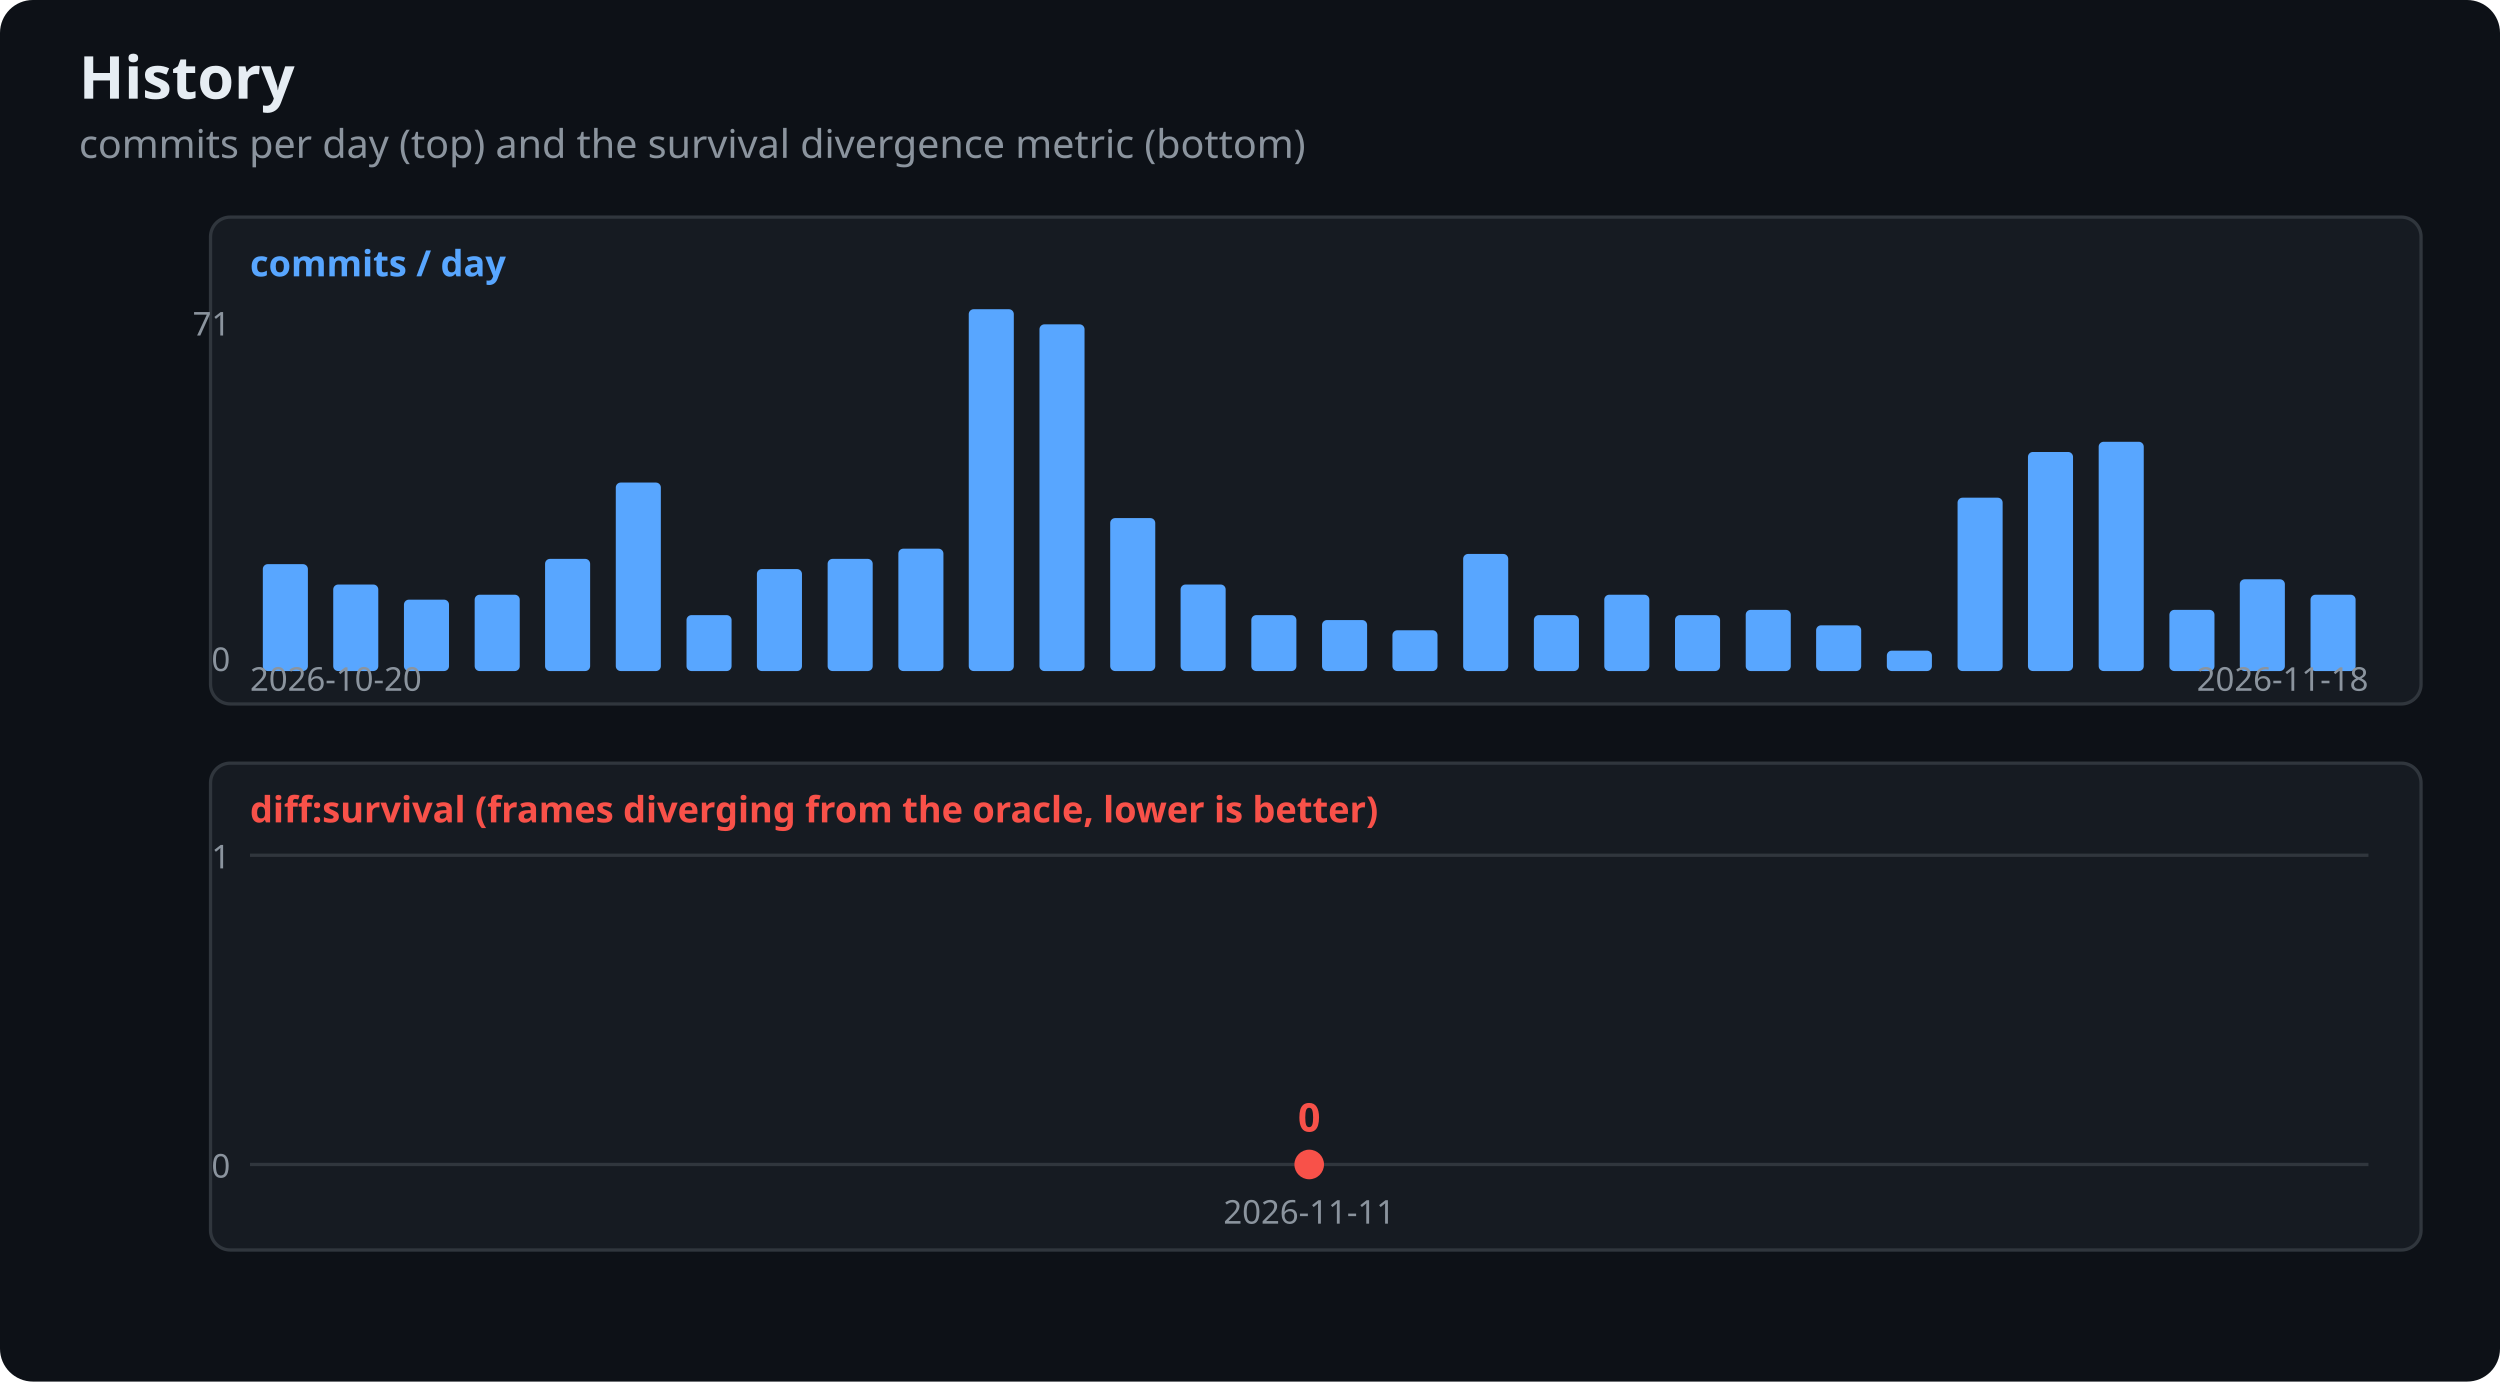
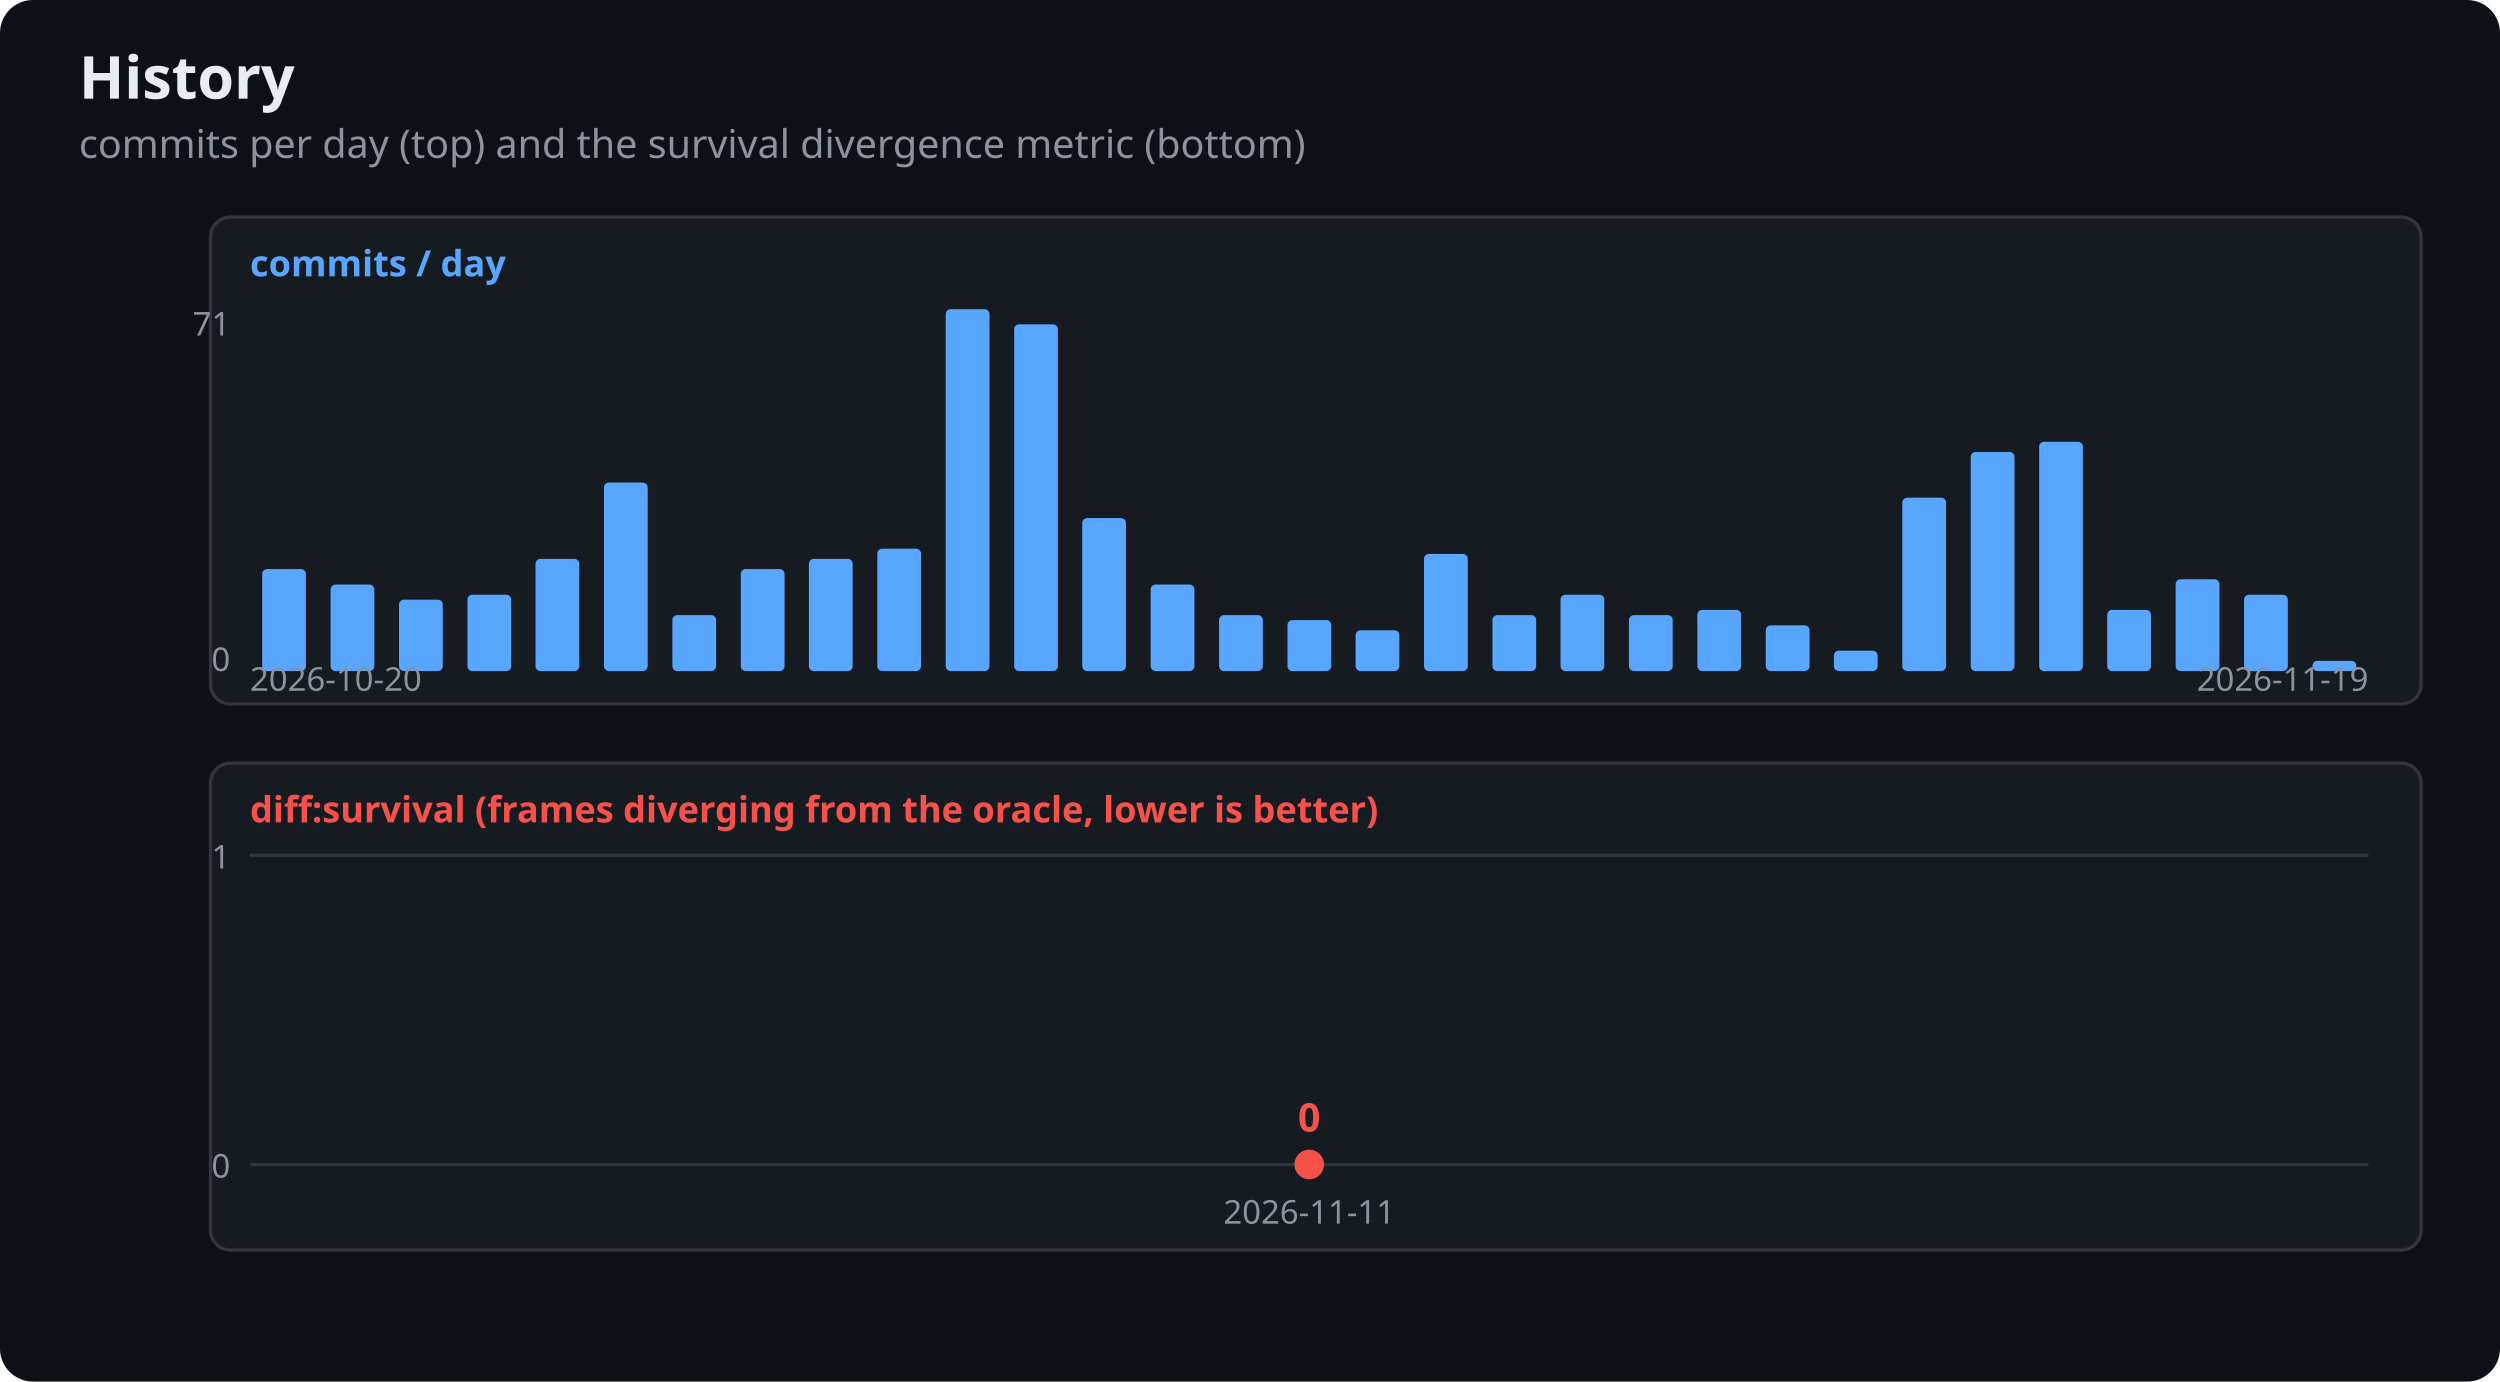
<svg xmlns="http://www.w3.org/2000/svg" width="760" height="420" viewBox="0 0 760 420" font-family="Segoe UI,Ubuntu,sans-serif">
  <rect width="760" height="420" rx="10" fill="#0d1117" />
  <text x="24" y="30" fill="#e6edf3" font-size="18" font-weight="600">History</text>
  <text x="24" y="48" fill="#8b949e" font-size="12">commits per day (top) and the survival divergence metric (bottom)</text>
  <rect x="64" y="66" width="672" height="148" fill="#161b22" stroke="#30363d" rx="6" />
  <text x="76" y="84" fill="#58a6ff" font-size="11" font-weight="600">commits / day</text>
-   <rect x="79.9" y="171.5" width="13.7" height="32.5" fill="#58a6ff" rx="1.5" />
-   <rect x="101.3" y="177.7" width="13.7" height="26.3" fill="#58a6ff" rx="1.5" />
-   <rect x="122.8" y="182.3" width="13.7" height="21.7" fill="#58a6ff" rx="1.5" />
-   <rect x="144.3" y="180.8" width="13.7" height="23.2" fill="#58a6ff" rx="1.5" />
-   <rect x="165.7" y="169.9" width="13.7" height="34.1" fill="#58a6ff" rx="1.5" />
-   <rect x="187.2" y="146.7" width="13.7" height="57.3" fill="#58a6ff" rx="1.5" />
-   <rect x="208.7" y="187.0" width="13.7" height="17.0" fill="#58a6ff" rx="1.5" />
-   <rect x="230.1" y="173.0" width="13.7" height="31.0" fill="#58a6ff" rx="1.5" />
-   <rect x="251.6" y="169.9" width="13.7" height="34.1" fill="#58a6ff" rx="1.5" />
-   <rect x="273.1" y="166.8" width="13.7" height="37.2" fill="#58a6ff" rx="1.5" />
-   <rect x="294.5" y="94.0" width="13.7" height="110.0" fill="#58a6ff" rx="1.5" />
-   <rect x="316.0" y="98.6" width="13.7" height="105.4" fill="#58a6ff" rx="1.5" />
-   <rect x="337.5" y="157.5" width="13.7" height="46.5" fill="#58a6ff" rx="1.5" />
-   <rect x="358.9" y="177.7" width="13.7" height="26.3" fill="#58a6ff" rx="1.5" />
-   <rect x="380.4" y="187.0" width="13.7" height="17.0" fill="#58a6ff" rx="1.5" />
-   <rect x="401.9" y="188.5" width="13.7" height="15.5" fill="#58a6ff" rx="1.5" />
-   <rect x="423.3" y="191.6" width="13.7" height="12.4" fill="#58a6ff" rx="1.5" />
-   <rect x="444.8" y="168.4" width="13.7" height="35.6" fill="#58a6ff" rx="1.5" />
-   <rect x="466.3" y="187.0" width="13.7" height="17.0" fill="#58a6ff" rx="1.5" />
-   <rect x="487.7" y="180.8" width="13.7" height="23.2" fill="#58a6ff" rx="1.5" />
-   <rect x="509.2" y="187.0" width="13.7" height="17.0" fill="#58a6ff" rx="1.5" />
-   <rect x="530.7" y="185.4" width="13.7" height="18.6" fill="#58a6ff" rx="1.5" />
-   <rect x="552.1" y="190.1" width="13.7" height="13.9" fill="#58a6ff" rx="1.5" />
-   <rect x="573.6" y="197.8" width="13.7" height="6.2" fill="#58a6ff" rx="1.5" />
-   <rect x="595.1" y="151.3" width="13.7" height="52.7" fill="#58a6ff" rx="1.5" />
-   <rect x="616.5" y="137.4" width="13.7" height="66.6" fill="#58a6ff" rx="1.5" />
-   <rect x="638.0" y="134.3" width="13.7" height="69.7" fill="#58a6ff" rx="1.5" />
-   <rect x="659.5" y="185.4" width="13.7" height="18.6" fill="#58a6ff" rx="1.5" />
-   <rect x="680.9" y="176.1" width="13.7" height="27.9" fill="#58a6ff" rx="1.5" />
-   <rect x="702.4" y="180.8" width="13.7" height="23.2" fill="#58a6ff" rx="1.5" />
+   <rect x="79.7" y="173.0" width="13.3" height="31.0" fill="#58a6ff" rx="1.5" />
+   <rect x="100.5" y="177.7" width="13.3" height="26.3" fill="#58a6ff" rx="1.5" />
+   <rect x="121.3" y="182.3" width="13.3" height="21.7" fill="#58a6ff" rx="1.5" />
+   <rect x="142.1" y="180.8" width="13.3" height="23.2" fill="#58a6ff" rx="1.5" />
+   <rect x="162.8" y="169.9" width="13.3" height="34.1" fill="#58a6ff" rx="1.5" />
+   <rect x="183.6" y="146.7" width="13.3" height="57.3" fill="#58a6ff" rx="1.5" />
+   <rect x="204.4" y="187.0" width="13.3" height="17.0" fill="#58a6ff" rx="1.5" />
+   <rect x="225.2" y="173.0" width="13.3" height="31.0" fill="#58a6ff" rx="1.5" />
+   <rect x="245.9" y="169.9" width="13.3" height="34.1" fill="#58a6ff" rx="1.5" />
+   <rect x="266.7" y="166.8" width="13.3" height="37.2" fill="#58a6ff" rx="1.5" />
+   <rect x="287.5" y="94.0" width="13.3" height="110.0" fill="#58a6ff" rx="1.5" />
+   <rect x="308.3" y="98.6" width="13.3" height="105.4" fill="#58a6ff" rx="1.5" />
+   <rect x="329.0" y="157.5" width="13.3" height="46.5" fill="#58a6ff" rx="1.5" />
+   <rect x="349.8" y="177.7" width="13.3" height="26.3" fill="#58a6ff" rx="1.5" />
+   <rect x="370.6" y="187.0" width="13.3" height="17.0" fill="#58a6ff" rx="1.5" />
+   <rect x="391.4" y="188.5" width="13.3" height="15.5" fill="#58a6ff" rx="1.5" />
+   <rect x="412.1" y="191.6" width="13.3" height="12.4" fill="#58a6ff" rx="1.5" />
+   <rect x="432.9" y="168.4" width="13.3" height="35.6" fill="#58a6ff" rx="1.5" />
+   <rect x="453.7" y="187.0" width="13.3" height="17.0" fill="#58a6ff" rx="1.5" />
+   <rect x="474.4" y="180.8" width="13.3" height="23.2" fill="#58a6ff" rx="1.5" />
+   <rect x="495.2" y="187.0" width="13.3" height="17.0" fill="#58a6ff" rx="1.5" />
+   <rect x="516.0" y="185.4" width="13.3" height="18.6" fill="#58a6ff" rx="1.5" />
+   <rect x="536.8" y="190.1" width="13.3" height="13.9" fill="#58a6ff" rx="1.5" />
+   <rect x="557.5" y="197.8" width="13.3" height="6.2" fill="#58a6ff" rx="1.5" />
+   <rect x="578.3" y="151.3" width="13.3" height="52.7" fill="#58a6ff" rx="1.5" />
+   <rect x="599.1" y="137.4" width="13.3" height="66.6" fill="#58a6ff" rx="1.5" />
+   <rect x="619.9" y="134.3" width="13.3" height="69.7" fill="#58a6ff" rx="1.5" />
+   <rect x="640.6" y="185.4" width="13.3" height="18.6" fill="#58a6ff" rx="1.5" />
+   <rect x="661.4" y="176.1" width="13.3" height="27.9" fill="#58a6ff" rx="1.5" />
+   <rect x="682.2" y="180.8" width="13.3" height="23.2" fill="#58a6ff" rx="1.5" />
+   <rect x="703.0" y="200.9" width="13.3" height="3.1" fill="#58a6ff" rx="1.5" />
  <text x="70" y="102" fill="#8b949e" font-size="10" text-anchor="end">71</text>
  <text x="70" y="204" fill="#8b949e" font-size="10" text-anchor="end">0</text>
  <text x="76" y="210" fill="#8b949e" font-size="10">2026-10-20</text>
-   <text x="720" y="210" fill="#8b949e" font-size="10" text-anchor="end">2026-11-18</text>
+   <text x="720" y="210" fill="#8b949e" font-size="10" text-anchor="end">2026-11-19</text>
  <rect x="64" y="232" width="672" height="148" fill="#161b22" stroke="#30363d" rx="6" />
  <text x="76" y="250" fill="#f85149" font-size="11" font-weight="600">diff:survival (frames diverging from the oracle, lower is better)</text>
  <line x1="76" y1="354.0" x2="720" y2="354.0" stroke="#30363d" stroke-width="1" />
  <text x="70" y="358.0" fill="#8b949e" font-size="10" text-anchor="end">0</text>
  <line x1="76" y1="260.0" x2="720" y2="260.0" stroke="#30363d" stroke-width="1" />
  <text x="70" y="264.0" fill="#8b949e" font-size="10" text-anchor="end">1</text>
  <circle cx="398.0" cy="354.0" r="4.5" fill="#f85149" />
  <text x="398.0" y="344.0" fill="#f85149" font-size="12" font-weight="600" text-anchor="middle">0</text>
  <text x="398.0" y="372" fill="#8b949e" font-size="10" text-anchor="middle">2026-11-11</text>
</svg>
